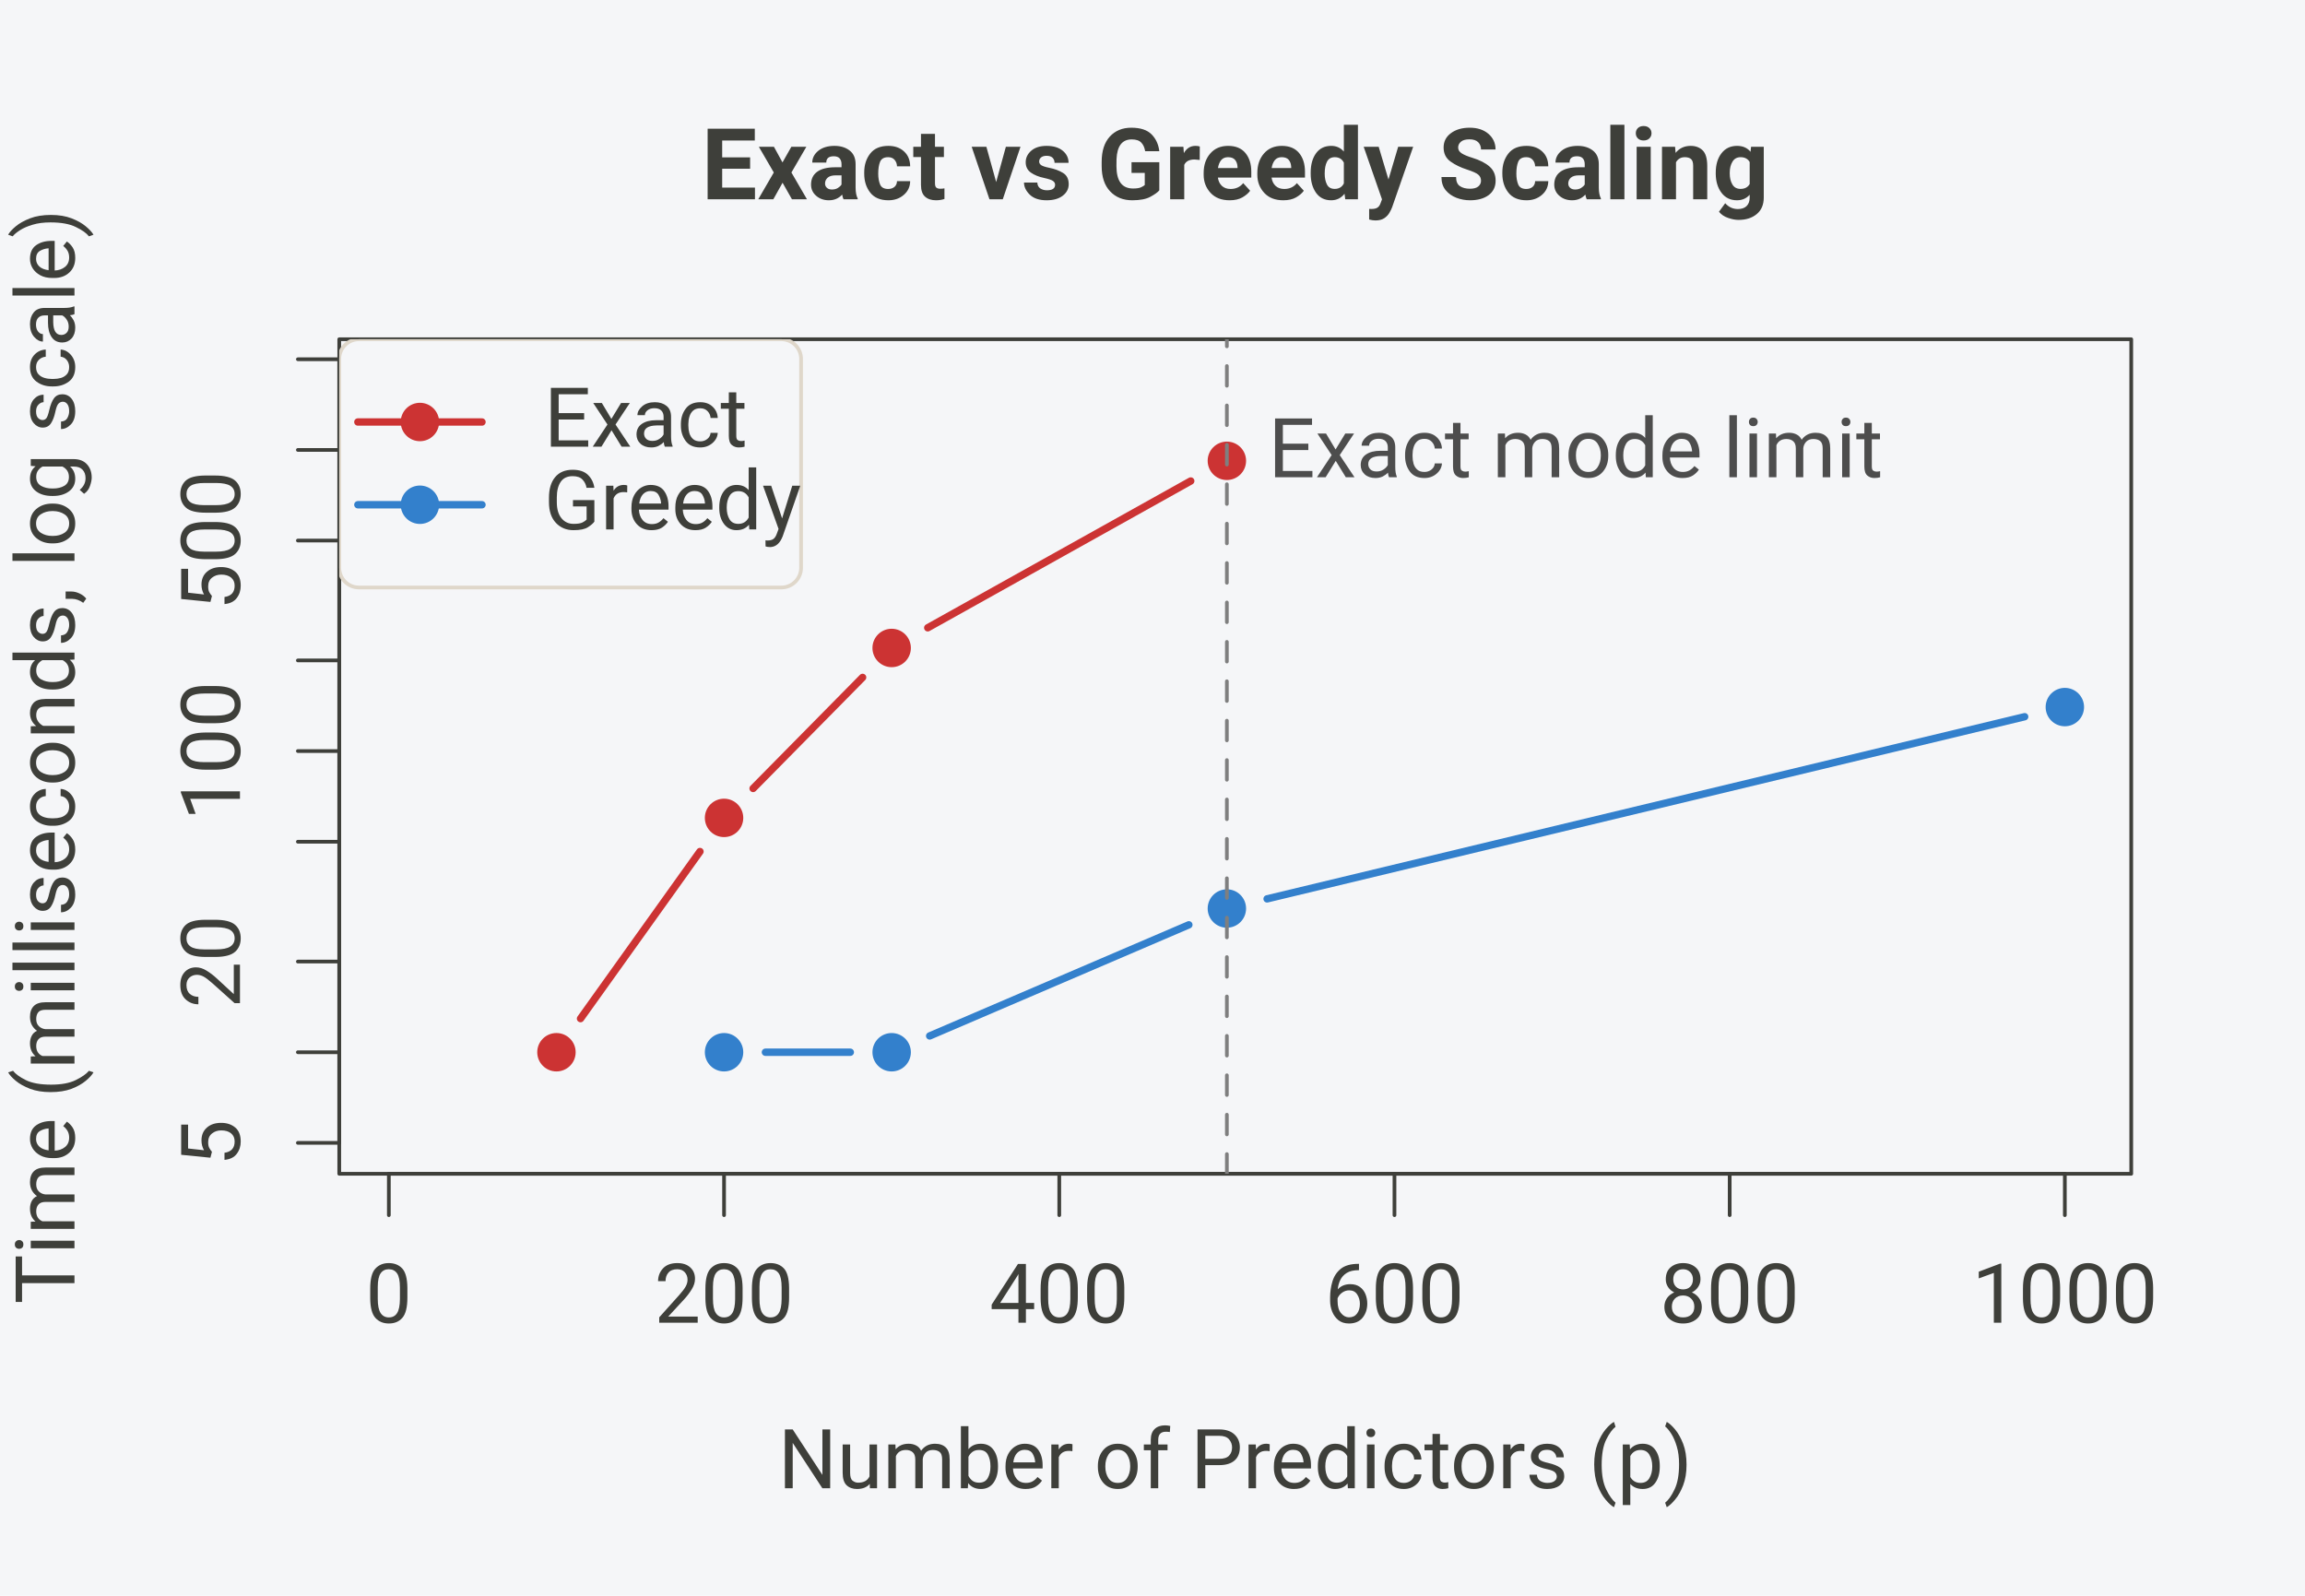
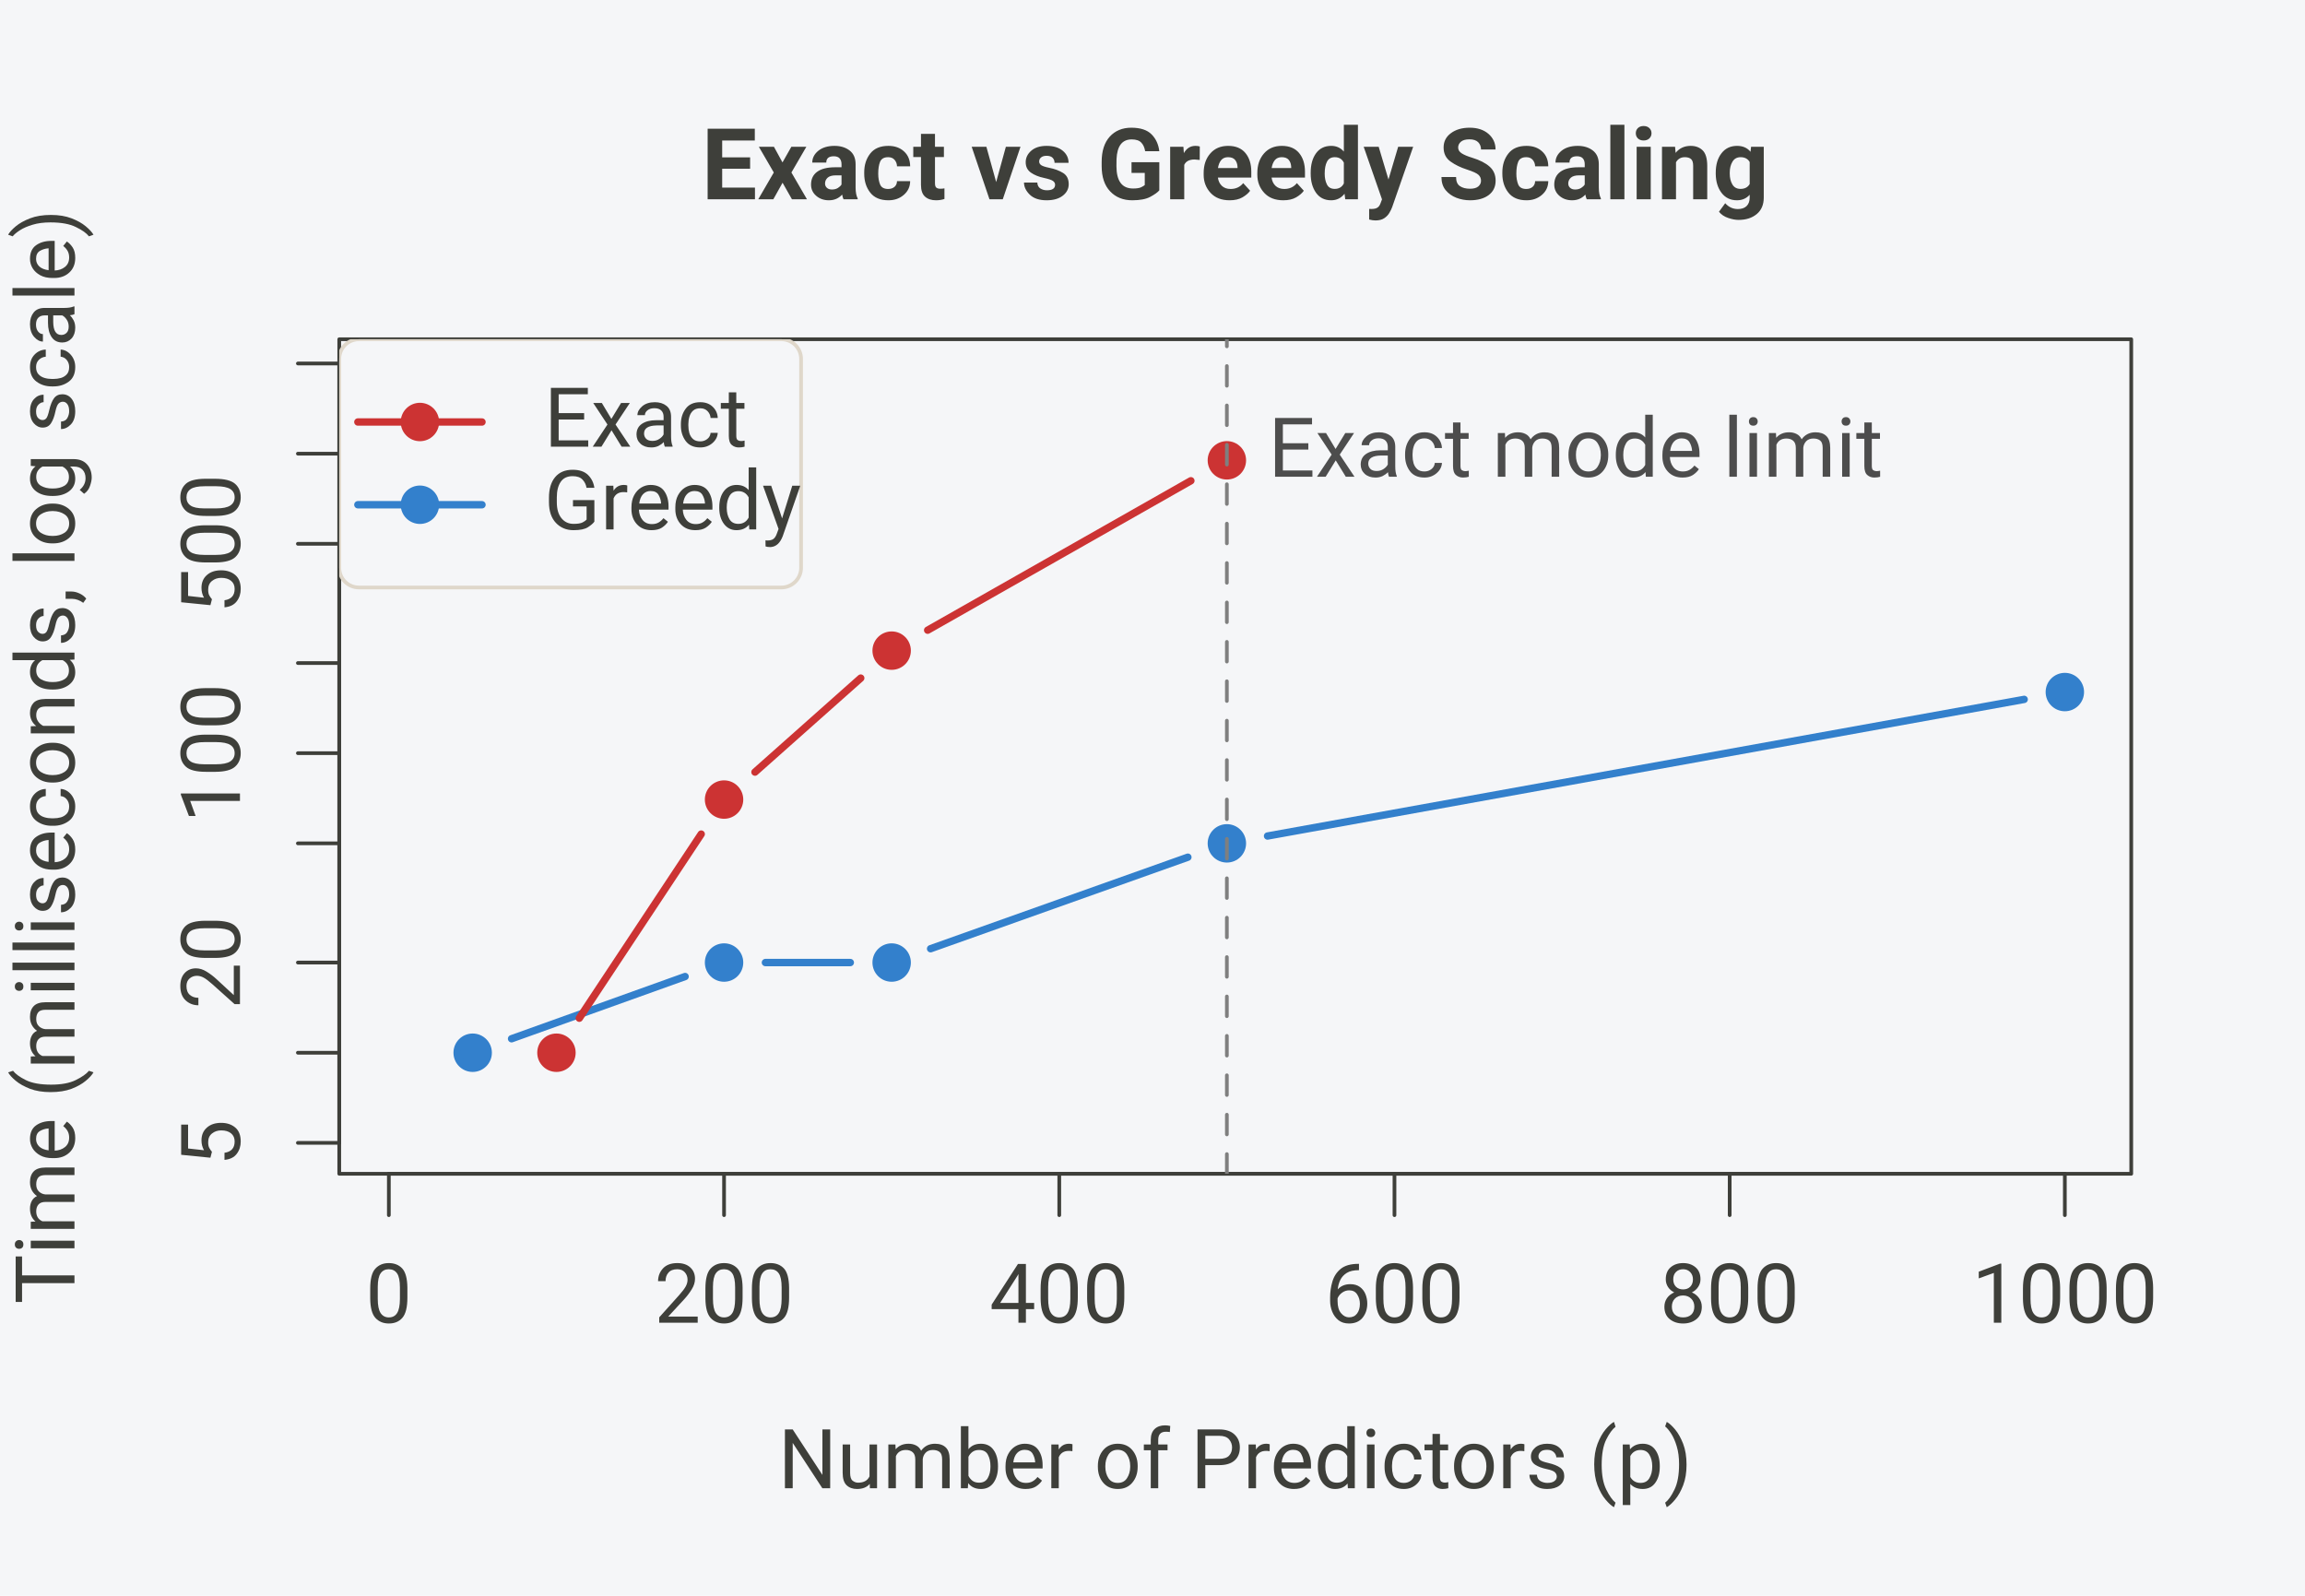
<svg xmlns="http://www.w3.org/2000/svg" width="468.00pt" height="324.00pt" viewBox="0 0 468.00 324.00">
  <g class="svglite">
    <defs>
      <style type="text/css">
    /* theme-aware-processed */
    .svglite line, .svglite polyline, .svglite polygon, .svglite path, .svglite circle {
      fill: none;
      stroke: #3E3F3A;
      stroke-linecap: round;
      stroke-linejoin: round;
      stroke-miterlimit: 10.00;
    }
    .svglite &gt; g &gt; rect {
      fill: none;
      stroke: #3E3F3A;
      stroke-linecap: round;
      stroke-linejoin: round;
      stroke-miterlimit: 10.00;
    }
    .svglite text {
      white-space: pre;
      fill: #3E3F3A;
    }
    .svglite g.glyphgroup path {
      fill: inherit;
      stroke: none;
    }
  </style>
    </defs>
    <rect class="svg-bg" width="100%" height="100%" style="stroke: none; fill: #F5F6F8;" />
    <defs>
      <clipPath id="cpMC4wMHw0NjguMDB8MC4wMHwzMjQuMDA=">
        <rect x="0.00" y="0.00" width="468.00" height="324.00" />
      </clipPath>
    </defs>
    <g clip-path="url(#cpMC4wMHw0NjguMDB8MC4wMHwzMjQuMDA=)">
</g>
    <defs>
      <clipPath id="cpNjguODh8NDMyLjcyfDY4Ljg4fDIzOC4zMg==">
        <rect x="68.88" y="68.88" width="363.84" height="169.44" />
      </clipPath>
    </defs>
    <g clip-path="url(#cpNjguODh8NDMyLjcyfDY4Ljg4fDIzOC4zMg==)">
-       <line x1="155.41" y1="213.64" x2="172.64" y2="213.64" style="stroke-width: 1.50; stroke: #3380CC;" />
-       <line x1="188.76" y1="210.33" x2="241.38" y2="187.77" style="stroke-width: 1.50; stroke: #3380CC;" />
-       <line x1="257.27" y1="182.50" x2="411.08" y2="145.52" style="stroke-width: 1.50; stroke: #3380CC;" />
-       <circle cx="147.01" cy="213.64" r="3.15" style="stroke-width: 1.50; stroke: #3380CC; fill: #3380CC;" />
-       <circle cx="181.04" cy="213.64" r="3.15" style="stroke-width: 1.50; stroke: #3380CC; fill: #3380CC;" />
-       <circle cx="249.10" cy="184.46" r="3.15" style="stroke-width: 1.50; stroke: #3380CC; fill: #3380CC;" />
-       <circle cx="419.24" cy="143.56" r="3.15" style="stroke-width: 1.50; stroke: #3380CC; fill: #3380CC;" />
+       <line x1="103.87" y1="210.90" x2="139.10" y2="198.27" style="stroke-width: 1.50; stroke: #3380CC;" />
+       <line x1="155.41" y1="195.43" x2="172.64" y2="195.43" style="stroke-width: 1.50; stroke: #3380CC;" />
+       <line x1="188.95" y1="192.62" x2="241.18" y2="174.04" style="stroke-width: 1.50; stroke: #3380CC;" />
+       <line x1="257.36" y1="169.74" x2="410.98" y2="142.00" style="stroke-width: 1.50; stroke: #3380CC;" />
+       <circle cx="95.97" cy="213.74" r="3.15" style="stroke-width: 1.50; stroke: #3380CC; fill: #3380CC;" />
+       <circle cx="147.01" cy="195.43" r="3.15" style="stroke-width: 1.50; stroke: #3380CC; fill: #3380CC;" />
+       <circle cx="181.04" cy="195.43" r="3.15" style="stroke-width: 1.50; stroke: #3380CC; fill: #3380CC;" />
+       <circle cx="249.10" cy="171.23" r="3.15" style="stroke-width: 1.50; stroke: #3380CC; fill: #3380CC;" />
+       <circle cx="419.24" cy="140.51" r="3.15" style="stroke-width: 1.50; stroke: #3380CC; fill: #3380CC;" />
    </g>
    <g clip-path="url(#cpMC4wMHw0NjguMDB8MC4wMHwzMjQuMDA=)">
      <line x1="78.95" y1="238.32" x2="419.24" y2="238.32" style="stroke-width: 0.75;" />
      <line x1="78.95" y1="238.32" x2="78.95" y2="246.72" style="stroke-width: 0.75;" />
      <line x1="147.01" y1="238.32" x2="147.01" y2="246.72" style="stroke-width: 0.75;" />
      <line x1="215.07" y1="238.32" x2="215.07" y2="246.72" style="stroke-width: 0.75;" />
      <line x1="283.13" y1="238.32" x2="283.13" y2="246.72" style="stroke-width: 0.75;" />
      <line x1="351.19" y1="238.32" x2="351.19" y2="246.72" style="stroke-width: 0.75;" />
      <line x1="419.24" y1="238.32" x2="419.24" y2="246.72" style="stroke-width: 0.75;" />
      <text x="78.95" y="268.56" text-anchor="middle" style="font-size: 1.4em; font-family: &quot;Roboto&quot;, -apple-system, BlinkMacSystemFont, &quot;Segoe UI&quot;, system-ui, sans-serif;">0</text>
      <text x="147.01" y="268.56" text-anchor="middle" style="font-size: 1.4em; font-family: &quot;Roboto&quot;, -apple-system, BlinkMacSystemFont, &quot;Segoe UI&quot;, system-ui, sans-serif;">200</text>
      <text x="215.07" y="268.56" text-anchor="middle" style="font-size: 1.4em; font-family: &quot;Roboto&quot;, -apple-system, BlinkMacSystemFont, &quot;Segoe UI&quot;, system-ui, sans-serif;">400</text>
      <text x="283.13" y="268.56" text-anchor="middle" style="font-size: 1.4em; font-family: &quot;Roboto&quot;, -apple-system, BlinkMacSystemFont, &quot;Segoe UI&quot;, system-ui, sans-serif;">600</text>
      <text x="351.19" y="268.56" text-anchor="middle" style="font-size: 1.4em; font-family: &quot;Roboto&quot;, -apple-system, BlinkMacSystemFont, &quot;Segoe UI&quot;, system-ui, sans-serif;">800</text>
      <text x="419.24" y="268.56" text-anchor="middle" style="font-size: 1.4em; font-family: &quot;Roboto&quot;, -apple-system, BlinkMacSystemFont, &quot;Segoe UI&quot;, system-ui, sans-serif;">1000</text>
-       <line x1="68.88" y1="232.04" x2="68.88" y2="72.94" style="stroke-width: 0.75;" />
+       <line x1="68.88" y1="232.04" x2="68.88" y2="73.80" style="stroke-width: 0.75;" />
      <line x1="68.88" y1="232.04" x2="60.48" y2="232.04" style="stroke-width: 0.75;" />
-       <line x1="68.88" y1="213.64" x2="60.48" y2="213.64" style="stroke-width: 0.75;" />
-       <line x1="68.88" y1="195.23" x2="60.48" y2="195.23" style="stroke-width: 0.75;" />
-       <line x1="68.88" y1="170.90" x2="60.48" y2="170.90" style="stroke-width: 0.75;" />
-       <line x1="68.88" y1="152.49" x2="60.48" y2="152.49" style="stroke-width: 0.75;" />
-       <line x1="68.88" y1="134.09" x2="60.48" y2="134.09" style="stroke-width: 0.75;" />
-       <line x1="68.88" y1="109.75" x2="60.48" y2="109.75" style="stroke-width: 0.75;" />
-       <line x1="68.88" y1="91.35" x2="60.48" y2="91.35" style="stroke-width: 0.75;" />
-       <line x1="68.88" y1="72.94" x2="60.48" y2="72.94" style="stroke-width: 0.75;" />
+       <line x1="68.88" y1="213.74" x2="60.48" y2="213.74" style="stroke-width: 0.75;" />
+       <line x1="68.88" y1="195.43" x2="60.48" y2="195.43" style="stroke-width: 0.75;" />
+       <line x1="68.88" y1="171.23" x2="60.48" y2="171.23" style="stroke-width: 0.75;" />
+       <line x1="68.88" y1="152.92" x2="60.48" y2="152.92" style="stroke-width: 0.75;" />
+       <line x1="68.88" y1="134.62" x2="60.48" y2="134.62" style="stroke-width: 0.75;" />
+       <line x1="68.88" y1="110.41" x2="60.48" y2="110.41" style="stroke-width: 0.75;" />
+       <line x1="68.88" y1="92.11" x2="60.48" y2="92.11" style="stroke-width: 0.75;" />
+       <line x1="68.88" y1="73.80" x2="60.48" y2="73.80" style="stroke-width: 0.75;" />
      <text transform="translate(48.72,232.04) rotate(-90)" text-anchor="middle" style="font-size: 1.4em; font-family: &quot;Roboto&quot;, -apple-system, BlinkMacSystemFont, &quot;Segoe UI&quot;, system-ui, sans-serif;">5</text>
-       <text transform="translate(48.72,195.23) rotate(-90)" text-anchor="middle" style="font-size: 1.4em; font-family: &quot;Roboto&quot;, -apple-system, BlinkMacSystemFont, &quot;Segoe UI&quot;, system-ui, sans-serif;">20</text>
-       <text transform="translate(48.72,152.49) rotate(-90)" text-anchor="middle" style="font-size: 1.4em; font-family: &quot;Roboto&quot;, -apple-system, BlinkMacSystemFont, &quot;Segoe UI&quot;, system-ui, sans-serif;">100</text>
-       <text transform="translate(48.72,109.75) rotate(-90)" text-anchor="middle" style="font-size: 1.4em; font-family: &quot;Roboto&quot;, -apple-system, BlinkMacSystemFont, &quot;Segoe UI&quot;, system-ui, sans-serif;">500</text>
+       <text transform="translate(48.72,195.43) rotate(-90)" text-anchor="middle" style="font-size: 1.4em; font-family: &quot;Roboto&quot;, -apple-system, BlinkMacSystemFont, &quot;Segoe UI&quot;, system-ui, sans-serif;">20</text>
+       <text transform="translate(48.72,152.92) rotate(-90)" text-anchor="middle" style="font-size: 1.4em; font-family: &quot;Roboto&quot;, -apple-system, BlinkMacSystemFont, &quot;Segoe UI&quot;, system-ui, sans-serif;">100</text>
+       <text transform="translate(48.72,110.41) rotate(-90)" text-anchor="middle" style="font-size: 1.4em; font-family: &quot;Roboto&quot;, -apple-system, BlinkMacSystemFont, &quot;Segoe UI&quot;, system-ui, sans-serif;">500</text>
      <polygon points="68.88,238.32 432.72,238.32 432.72,68.88 68.88,68.88 " style="stroke-width: 0.75;" />
      <text x="250.80" y="40.46" text-anchor="middle" style="font-size: 1.68em; font-weight: bold; font-family: &quot;Roboto&quot;, -apple-system, BlinkMacSystemFont, &quot;Segoe UI&quot;, system-ui, sans-serif;">Exact vs Greedy Scaling</text>
      <text x="250.80" y="302.16" text-anchor="middle" style="font-size: 1.4em; font-family: &quot;Roboto&quot;, -apple-system, BlinkMacSystemFont, &quot;Segoe UI&quot;, system-ui, sans-serif;">Number of Predictors (p)</text>
      <text transform="translate(15.12,153.60) rotate(-90)" text-anchor="middle" style="font-size: 1.4em; font-family: &quot;Roboto&quot;, -apple-system, BlinkMacSystemFont, &quot;Segoe UI&quot;, system-ui, sans-serif;">Time (milliseconds, log scale)</text>
    </g>
    <g clip-path="url(#cpNjguODh8NDMyLjcyfDY4Ljg4fDIzOC4zMg==)">
-       <line x1="117.87" y1="206.81" x2="142.12" y2="172.89" style="stroke-width: 1.50; stroke: #CC3333;" />
-       <line x1="152.91" y1="160.08" x2="175.14" y2="137.54" style="stroke-width: 1.50; stroke: #CC3333;" />
-       <line x1="188.37" y1="127.46" x2="241.76" y2="97.66" style="stroke-width: 1.50; stroke: #CC3333;" />
-       <circle cx="112.98" cy="213.64" r="3.15" style="stroke-width: 1.50; stroke: #CC3333; fill: #CC3333;" />
-       <circle cx="147.01" cy="166.06" r="3.15" style="stroke-width: 1.50; stroke: #CC3333; fill: #CC3333;" />
-       <circle cx="181.04" cy="131.56" r="3.15" style="stroke-width: 1.50; stroke: #CC3333; fill: #CC3333;" />
-       <circle cx="249.10" cy="93.56" r="3.15" style="stroke-width: 1.50; stroke: #CC3333; fill: #CC3333;" />
+       <line x1="117.62" y1="206.73" x2="142.37" y2="169.35" style="stroke-width: 1.50; stroke: #CC3333;" />
+       <line x1="153.29" y1="156.76" x2="174.76" y2="137.68" style="stroke-width: 1.50; stroke: #CC3333;" />
+       <line x1="188.35" y1="127.95" x2="241.79" y2="97.61" style="stroke-width: 1.50; stroke: #CC3333;" />
+       <circle cx="112.98" cy="213.74" r="3.15" style="stroke-width: 1.50; stroke: #CC3333; fill: #CC3333;" />
+       <circle cx="147.01" cy="162.34" r="3.15" style="stroke-width: 1.50; stroke: #CC3333; fill: #CC3333;" />
+       <circle cx="181.04" cy="132.10" r="3.15" style="stroke-width: 1.50; stroke: #CC3333; fill: #CC3333;" />
+       <circle cx="249.10" cy="93.46" r="3.15" style="stroke-width: 1.50; stroke: #CC3333; fill: #CC3333;" />
      <line x1="249.10" y1="238.32" x2="249.10" y2="68.88" style="stroke-width: 0.75; stroke: #7F7F7F; stroke-dasharray: 4.00,4.00;" />
-       <text x="257.50" y="96.90" style="font-size: 1.4em;fill: #4D4D4D; font-family: &quot;Roboto&quot;, -apple-system, BlinkMacSystemFont, &quot;Segoe UI&quot;, system-ui, sans-serif;">Exact mode limit</text>
+       <text x="257.50" y="96.80" style="font-size: 1.4em;fill: #4D4D4D; font-family: &quot;Roboto&quot;, -apple-system, BlinkMacSystemFont, &quot;Segoe UI&quot;, system-ui, sans-serif;">Exact mode limit</text>
      <rect rx="4" x="68.88" y="68.88" width="93.77" height="50.40" style="stroke-width: 0.75; stroke: #DFD7CA; fill: #F5F6F8;" />
      <line x1="72.66" y1="85.68" x2="97.86" y2="85.68" style="stroke-width: 1.50; stroke: #CC3333;" />
      <line x1="72.66" y1="102.48" x2="97.86" y2="102.48" style="stroke-width: 1.50; stroke: #3380CC;" />
      <circle cx="85.26" cy="85.68" r="3.15" style="stroke-width: 1.50; stroke: #CC3333; fill: #CC3333;" />
      <circle cx="85.26" cy="102.48" r="3.15" style="stroke-width: 1.50; stroke: #3380CC; fill: #3380CC;" />
      <text x="110.46" y="90.69" style="font-size: 1.4em; font-family: &quot;Roboto&quot;, -apple-system, BlinkMacSystemFont, &quot;Segoe UI&quot;, system-ui, sans-serif;">Exact</text>
      <text x="110.46" y="107.49" style="font-size: 1.4em; font-family: &quot;Roboto&quot;, -apple-system, BlinkMacSystemFont, &quot;Segoe UI&quot;, system-ui, sans-serif;">Greedy</text>
    </g>
  </g>
</svg>
